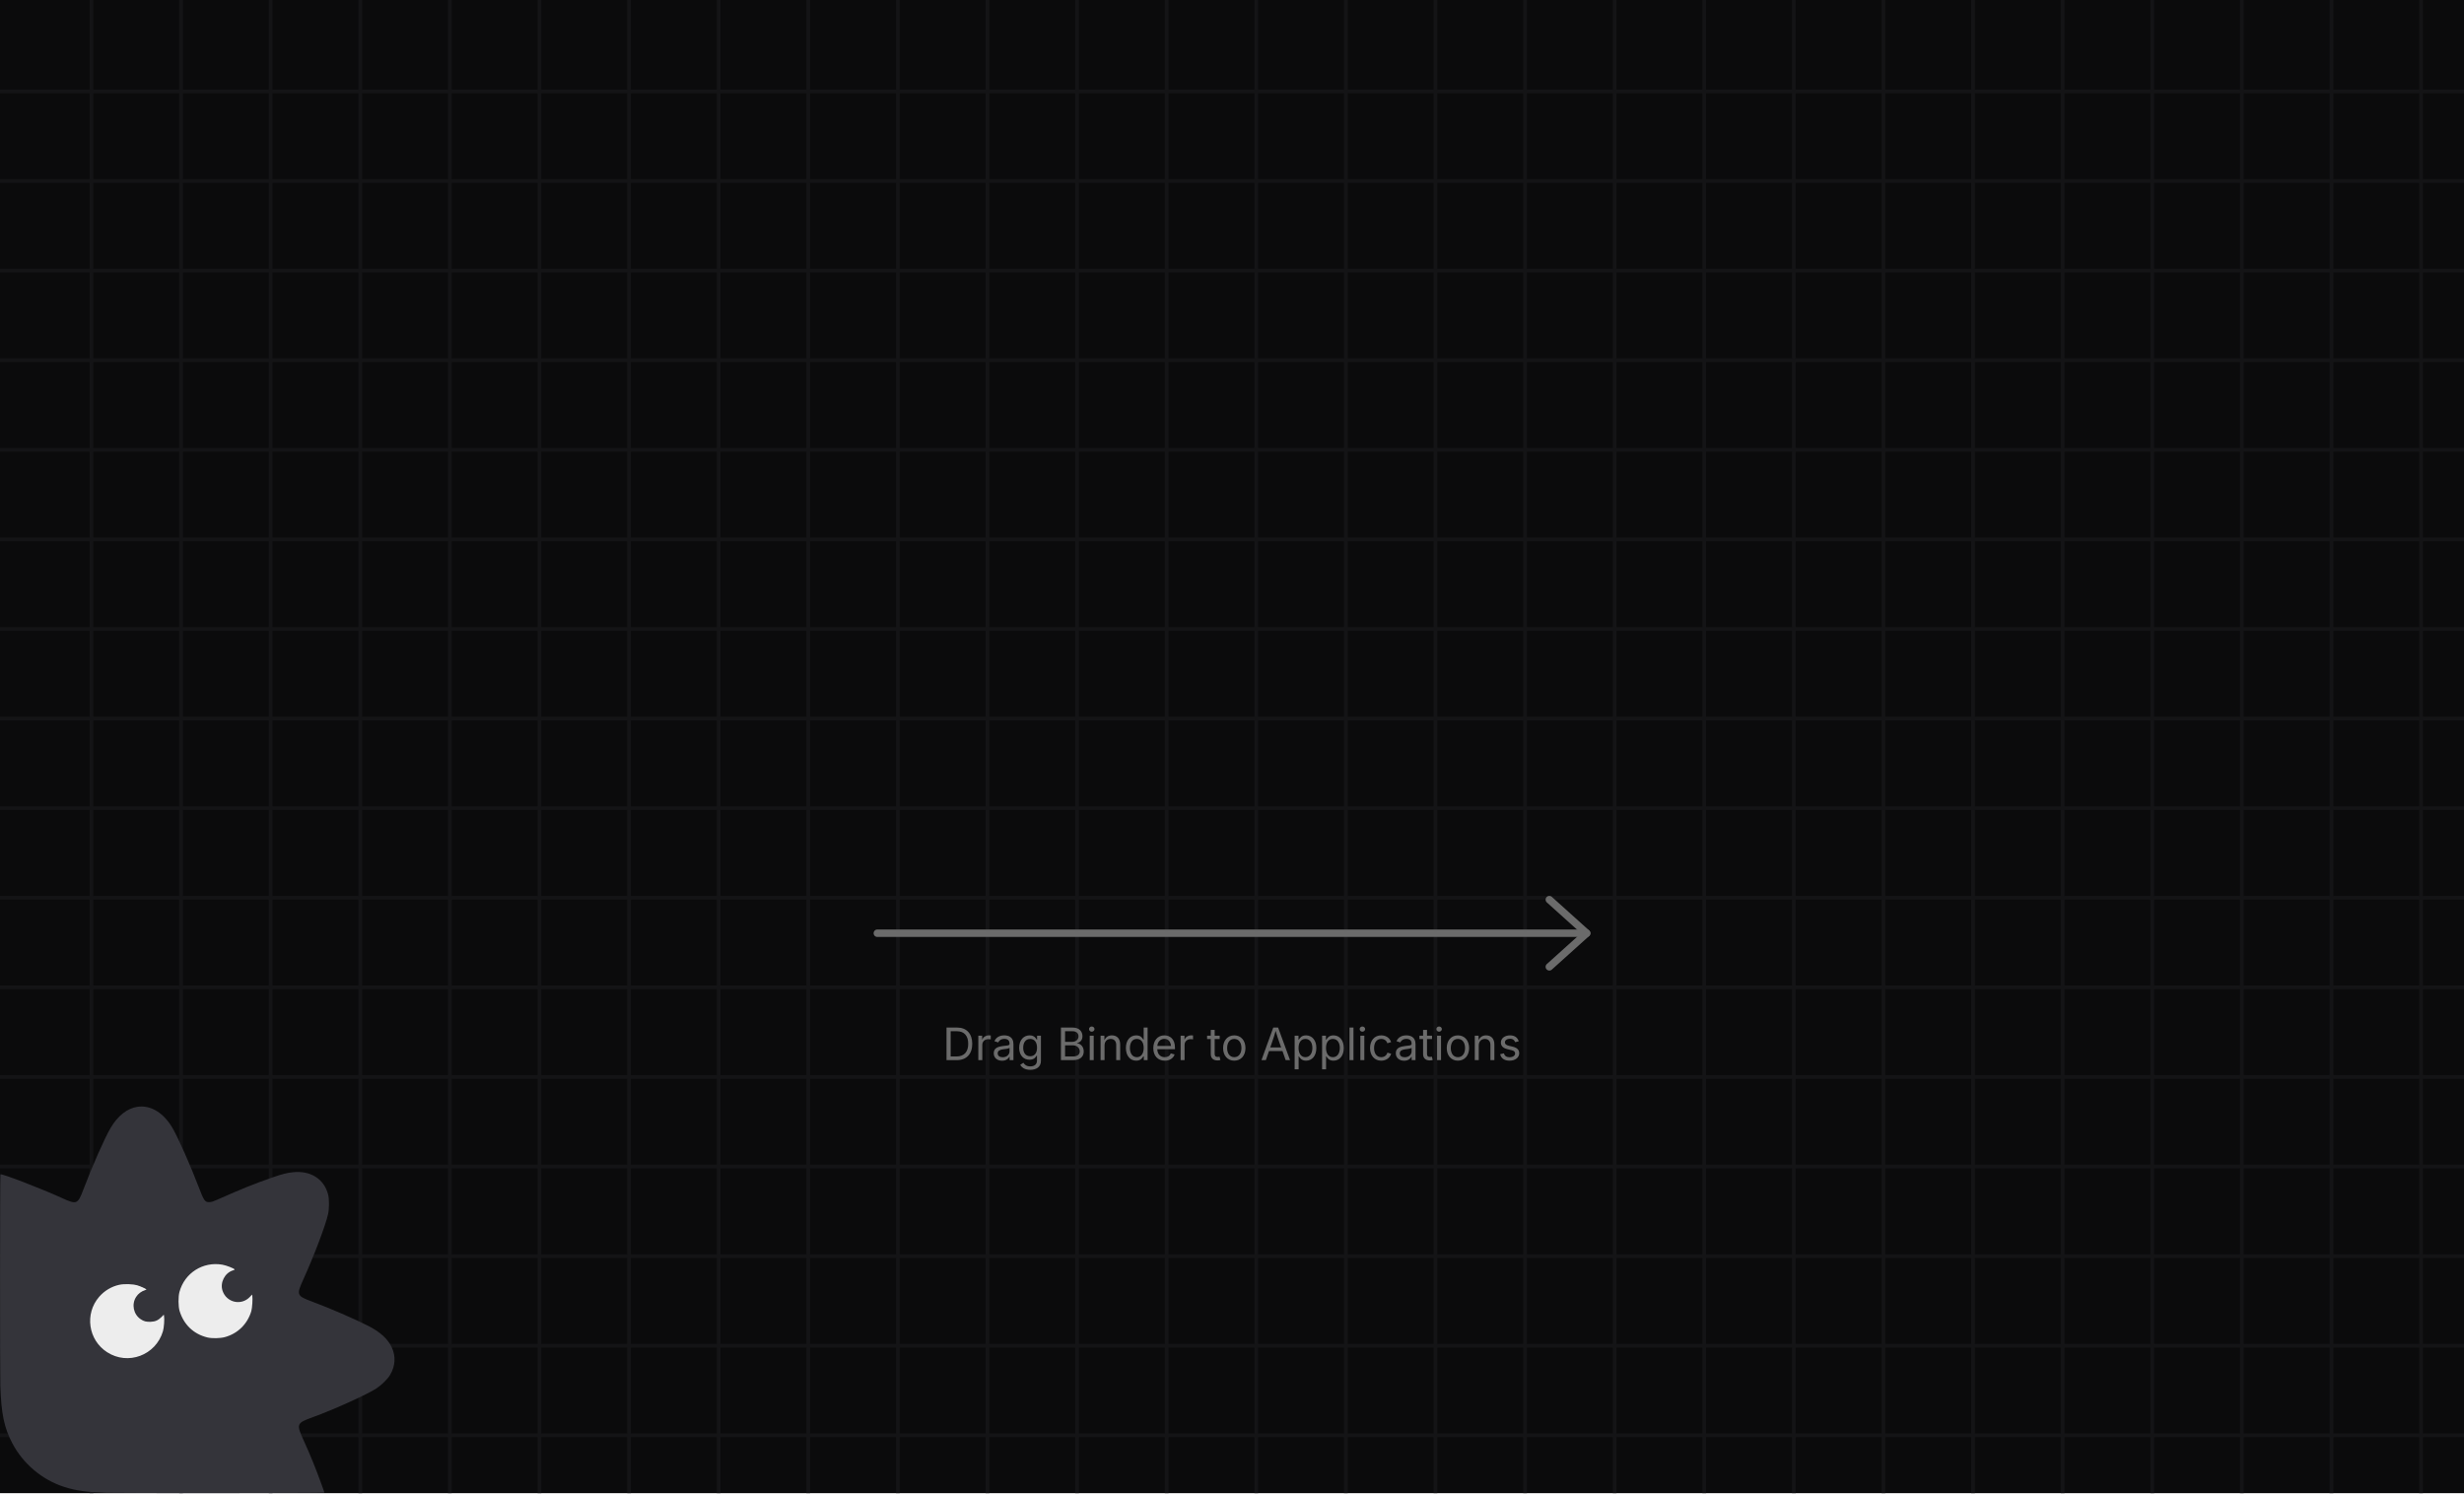
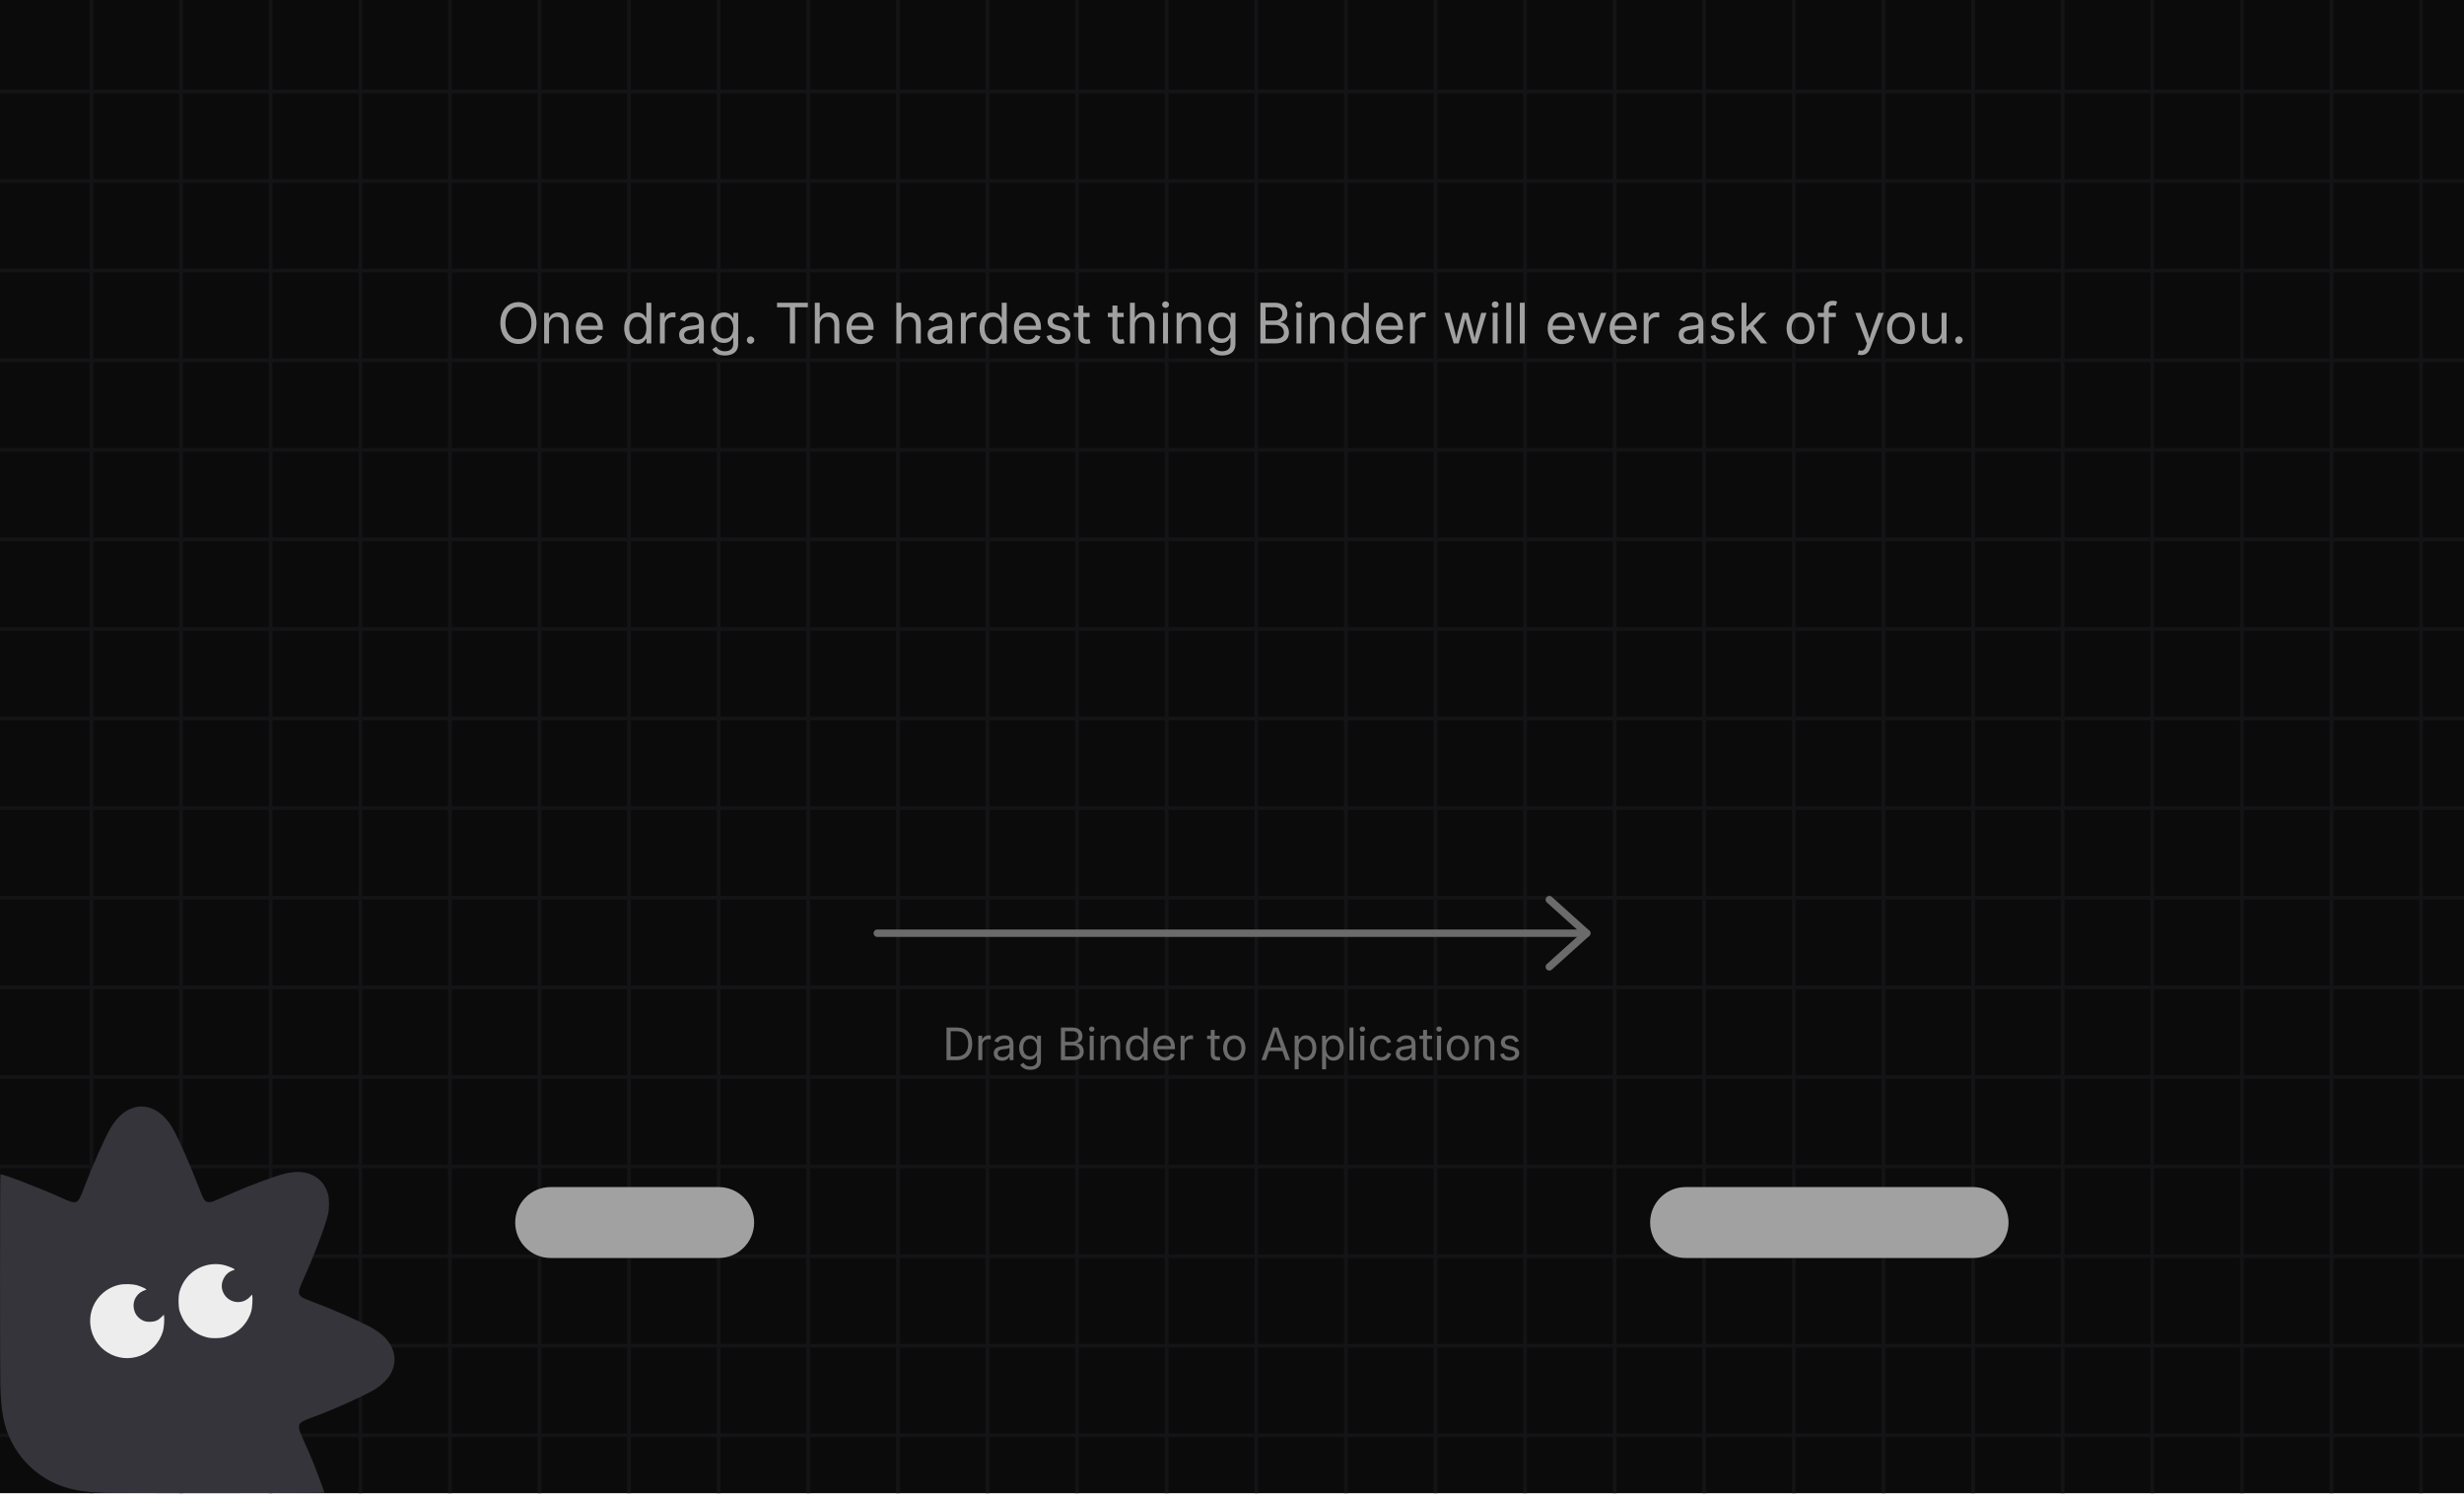
<svg xmlns="http://www.w3.org/2000/svg" width="660" height="400" viewBox="0 0 660 400">
  <rect width="660" height="400" fill="#0B0B0C" />
  <g stroke="#141416" stroke-width="1">
    <line x1="24.5" y1="0" x2="24.5" y2="400" />
    <line x1="48.5" y1="0" x2="48.5" y2="400" />
    <line x1="72.5" y1="0" x2="72.5" y2="400" />
    <line x1="96.5" y1="0" x2="96.5" y2="400" />
    <line x1="120.5" y1="0" x2="120.5" y2="400" />
    <line x1="144.5" y1="0" x2="144.5" y2="400" />
    <line x1="168.5" y1="0" x2="168.5" y2="400" />
    <line x1="192.5" y1="0" x2="192.5" y2="400" />
    <line x1="216.5" y1="0" x2="216.5" y2="400" />
    <line x1="240.5" y1="0" x2="240.5" y2="400" />
    <line x1="264.5" y1="0" x2="264.5" y2="400" />
    <line x1="288.5" y1="0" x2="288.5" y2="400" />
    <line x1="312.5" y1="0" x2="312.5" y2="400" />
    <line x1="336.5" y1="0" x2="336.5" y2="400" />
    <line x1="360.5" y1="0" x2="360.5" y2="400" />
    <line x1="384.5" y1="0" x2="384.5" y2="400" />
    <line x1="408.5" y1="0" x2="408.5" y2="400" />
    <line x1="432.5" y1="0" x2="432.5" y2="400" />
    <line x1="456.5" y1="0" x2="456.5" y2="400" />
    <line x1="480.5" y1="0" x2="480.5" y2="400" />
    <line x1="504.5" y1="0" x2="504.5" y2="400" />
    <line x1="528.5" y1="0" x2="528.5" y2="400" />
    <line x1="552.5" y1="0" x2="552.5" y2="400" />
    <line x1="576.5" y1="0" x2="576.5" y2="400" />
    <line x1="600.5" y1="0" x2="600.5" y2="400" />
    <line x1="624.5" y1="0" x2="624.5" y2="400" />
    <line x1="648.5" y1="0" x2="648.5" y2="400" />
    <line x1="0" y1="24.5" x2="660" y2="24.5" />
    <line x1="0" y1="48.5" x2="660" y2="48.5" />
    <line x1="0" y1="72.5" x2="660" y2="72.5" />
    <line x1="0" y1="96.5" x2="660" y2="96.5" />
    <line x1="0" y1="120.5" x2="660" y2="120.5" />
    <line x1="0" y1="144.5" x2="660" y2="144.5" />
    <line x1="0" y1="168.5" x2="660" y2="168.5" />
    <line x1="0" y1="192.5" x2="660" y2="192.5" />
    <line x1="0" y1="216.5" x2="660" y2="216.5" />
    <line x1="0" y1="240.5" x2="660" y2="240.5" />
    <line x1="0" y1="264.5" x2="660" y2="264.5" />
    <line x1="0" y1="288.5" x2="660" y2="288.5" />
    <line x1="0" y1="312.5" x2="660" y2="312.5" />
    <line x1="0" y1="336.5" x2="660" y2="336.5" />
    <line x1="0" y1="360.5" x2="660" y2="360.5" />
    <line x1="0" y1="384.5" x2="660" y2="384.5" />
  </g>
  <g transform="translate(-42.682 242.297) scale(0.10019)">
    <circle cx="761" cy="1124" r="112" fill="#EDEDED" />
    <circle cx="1005" cy="1057" r="106" fill="#EDEDED" />
    <g transform="translate(0 2000) scale(0.1 -0.1)" fill="#34343A">
      <path d="M7934 14590 c-271 -40 -524 -239 -714 -560 -160 -270 -501 -1042 -732 -1655 -148 -392 -179 -405 -567 -226 -532 245 -1621 664 -1650 635 -11 -11 -13 -5298 -2 -5654 24 -746 102 -1121 321 -1537 288 -548 797 -977 1385 -1166 314 -101 594 -140 1135 -158 366 -12 5804 -9 5816 4 8 8 8 10 -68 217 -160 440 -302 790 -468 1155 -215 471 -210 485 241 649 547 198 1455 609 1694 767 142 94 300 251 367 365 138 235 153 493 43 730 -103 224 -308 412 -623 573 -385 195 -1025 473 -1498 649 -428 160 -434 177 -242 602 288 635 595 1447 660 1745 32 147 32 404 -1 525 -112 415 -466 638 -937 591 -156 -15 -292 -50 -539 -136 -530 -186 -801 -295 -1495 -602 -103 -46 -138 -57 -196 -61 -123 -8 -150 30 -294 408 -202 535 -528 1273 -685 1550 -241 426 -590 643 -951 590z m2269 -4221 c106 -18 313 -98 331 -128 4 -5 -17 -17 -46 -25 -218 -66 -352 -328 -278 -545 107 -319 506 -406 733 -161 l56 60 7 -36 c13 -73 -3 -324 -26 -404 -102 -346 -361 -602 -705 -697 -130 -36 -353 -40 -475 -9 -367 92 -625 340 -738 706 -37 121 -39 380 -4 510 136 506 627 819 1145 729z m-2269 -553 c80 -24 218 -85 239 -106 5 -4 -8 -13 -30 -20 -105 -34 -188 -96 -243 -182 -128 -197 -73 -467 121 -597 86 -58 150 -74 269 -69 123 5 199 39 289 129 l60 61 7 -37 c15 -81 -2 -315 -30 -408 -192 -642 -935 -919 -1494 -557 -504 326 -604 1025 -212 1479 141 163 331 277 538 322 133 29 364 22 486 -15z" />
    </g>
  </g>
  <g fill="none" stroke="#6B6B6B" stroke-width="2" stroke-linecap="round" stroke-linejoin="round">
    <line x1="235" y1="250" x2="425" y2="250" />
    <polyline points="415,241 425,250 415,259" />
  </g>
  <text x="330" y="284" text-anchor="middle" font-family="Inter, -apple-system, Helvetica Neue, sans-serif" font-size="12" fill="#6B6B6B">Drag Binder to Applications</text>
+   <text x="330" y="92" text-anchor="middle" font-family="Inter, -apple-system, Helvetica Neue, sans-serif" font-size="15" fill="#A1A1A1">One drag. The hardest thing Binder will ever ask of you.</text>
+   <g fill="#A1A1A1">
+     <rect x="138" y="318" width="64" height="19" rx="9.5" />
+     <rect x="442" y="318" width="96" height="19" rx="9.5" />
+   </g>
</svg>
